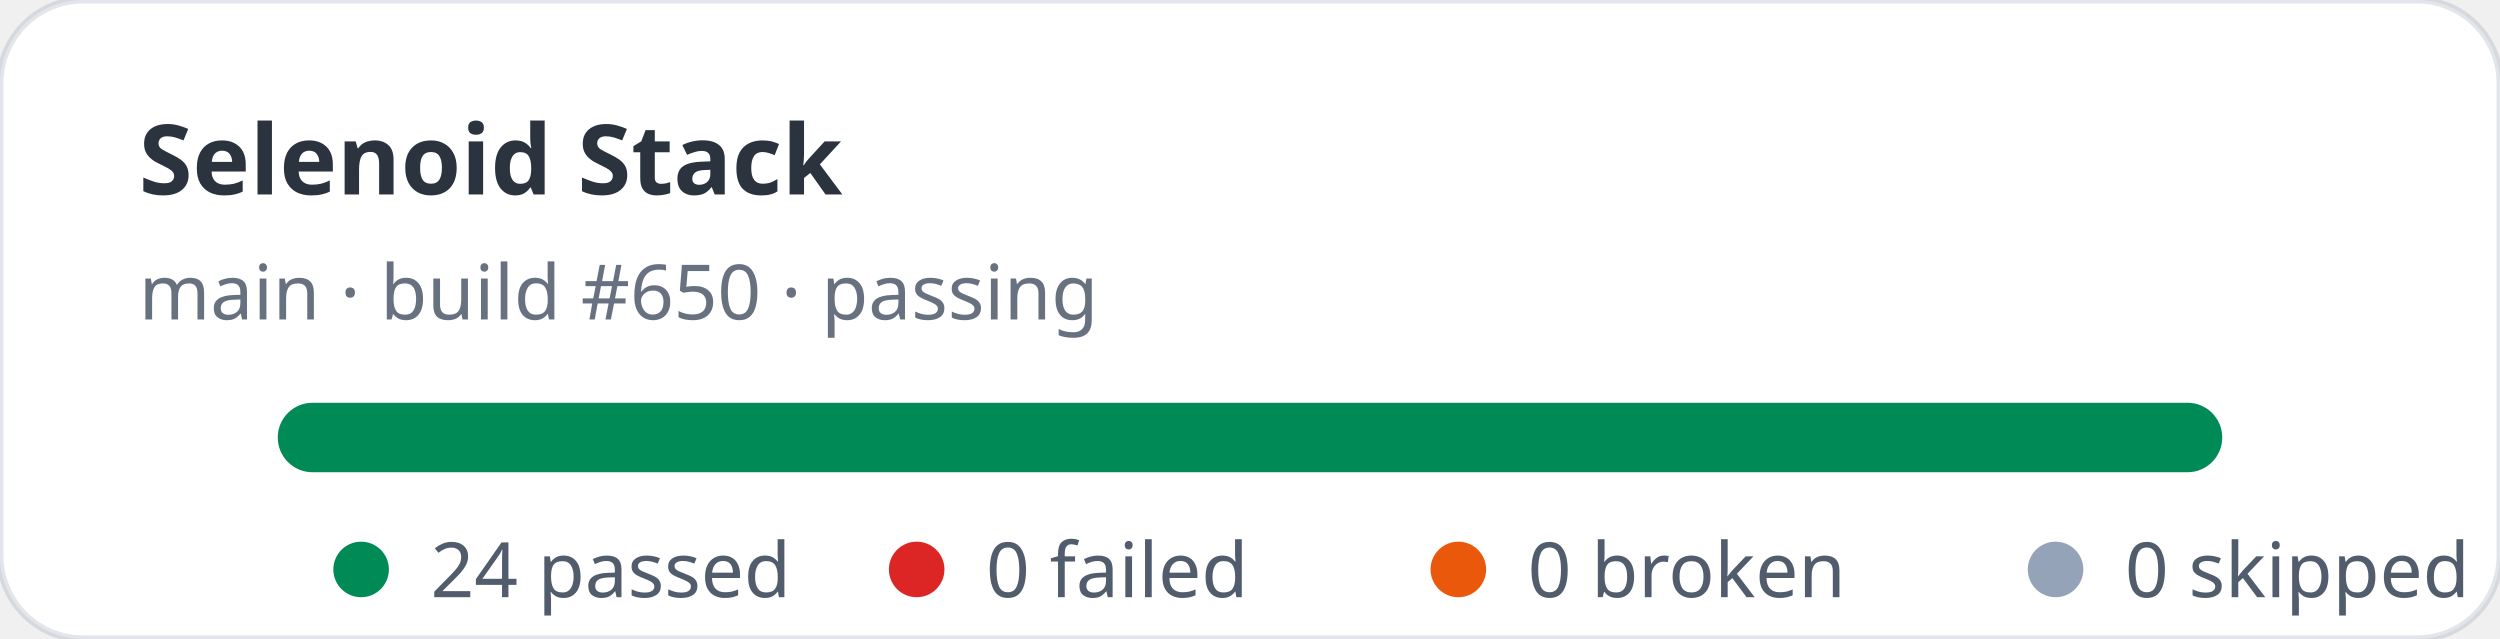
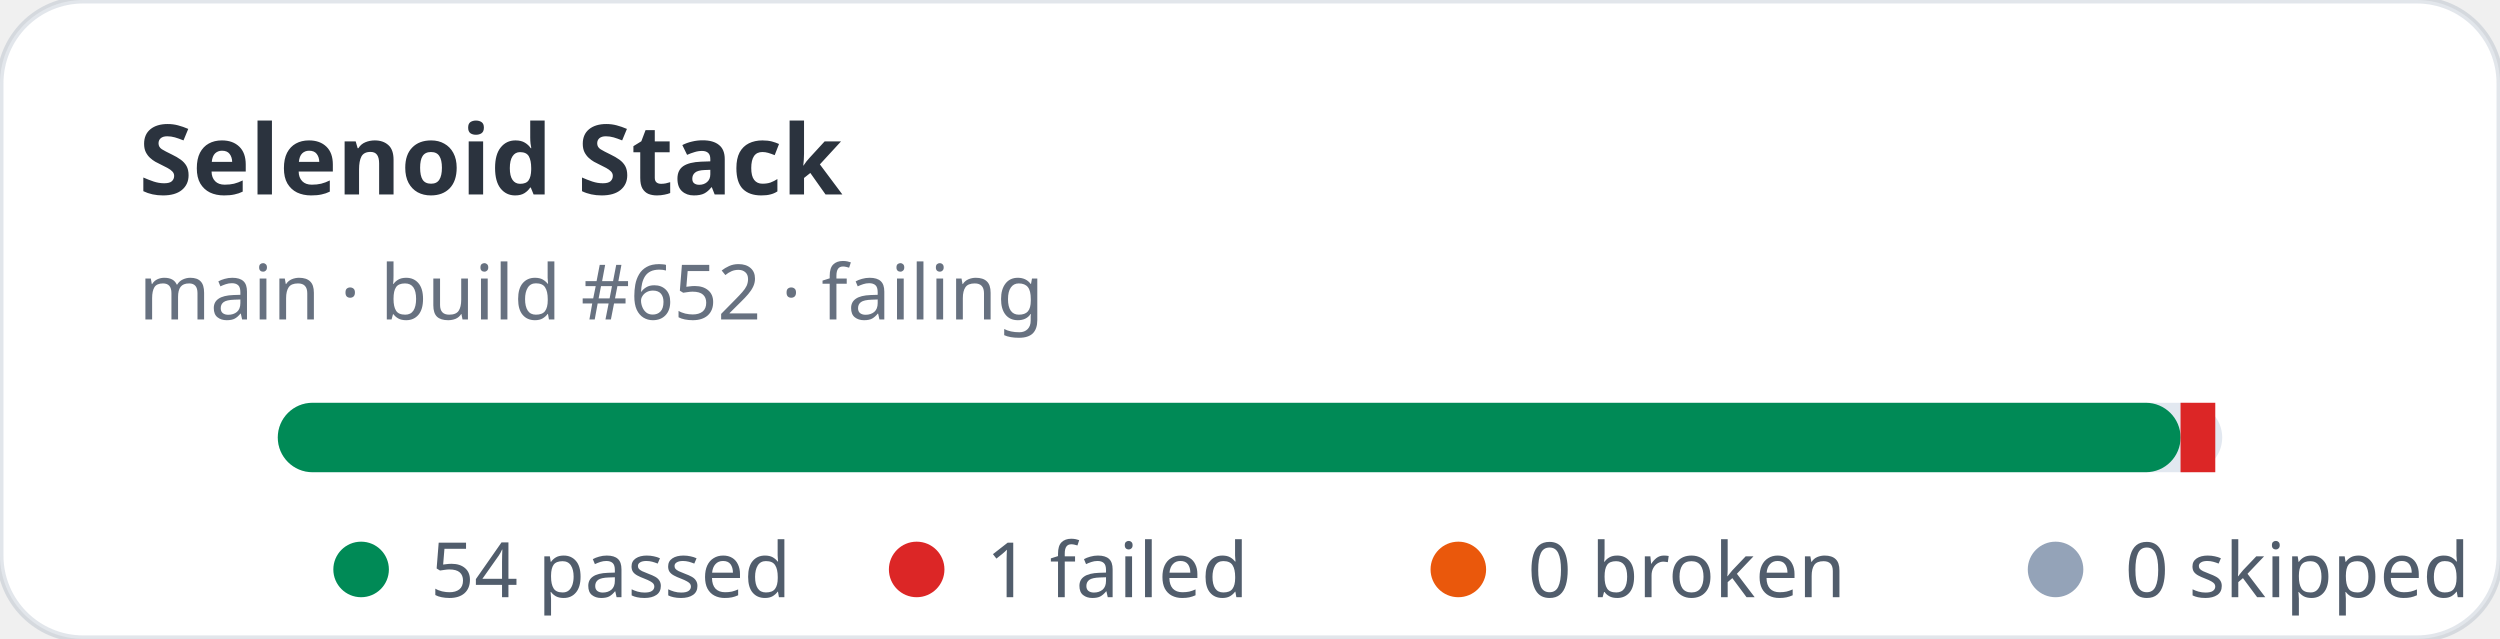
- <svg xmlns="http://www.w3.org/2000/svg" width="360" height="92" viewBox="0 0 360 92" role="img" aria-label="Selenoid Stack stats: 24 passed, 0 failed">
+ <svg xmlns="http://www.w3.org/2000/svg" width="360" height="92" viewBox="0 0 360 92" role="img" aria-label="Selenoid Stack stats: 54 passed, 1 failed">
  <rect width="360" height="92" rx="12" fill="#ffffff" stroke="rgba(11,48,86,0.12)" />
  <text x="20" y="28" fill="rgba(1,10,24,0.83)" font-family="ui-sans-serif,system-ui,sans-serif" font-size="14" font-weight="700">Selenoid Stack</text>
-   <text x="20" y="46" fill="rgba(2,19,44,0.6)" font-family="ui-sans-serif,system-ui,sans-serif" font-size="11">main · build #650 · passing</text>
+   <text x="20" y="46" fill="rgba(2,19,44,0.6)" font-family="ui-sans-serif,system-ui,sans-serif" font-size="11">main · build #652 · failing</text>
  <rect x="40" y="58" width="280" height="10" rx="5" fill="#e2e8f0" />
-   <rect x="40" y="58" width="280" height="10" rx="5" fill="#008a56" />
+   <rect x="40" y="58" width="274" height="10" rx="5" fill="#008a56" />
+   <rect x="314" y="58" width="5" height="10" fill="#dc2626" />
  <g font-family="ui-sans-serif,system-ui,sans-serif" font-size="11" fill="rgba(1,18,40,0.68)">
    <circle cx="52" cy="82" r="4" fill="#008a56" />
-     <text x="62" y="86">24 passed</text>
+     <text x="62" y="86">54 passed</text>
    <circle cx="132" cy="82" r="4" fill="#dc2626" />
-     <text x="142" y="86">0 failed</text>
+     <text x="142" y="86">1 failed</text>
    <circle cx="210" cy="82" r="4" fill="#ea580c" />
    <text x="220" y="86">0 broken</text>
    <circle cx="296" cy="82" r="4" fill="#94a3b8" />
    <text x="306" y="86">0 skipped</text>
  </g>
</svg>
